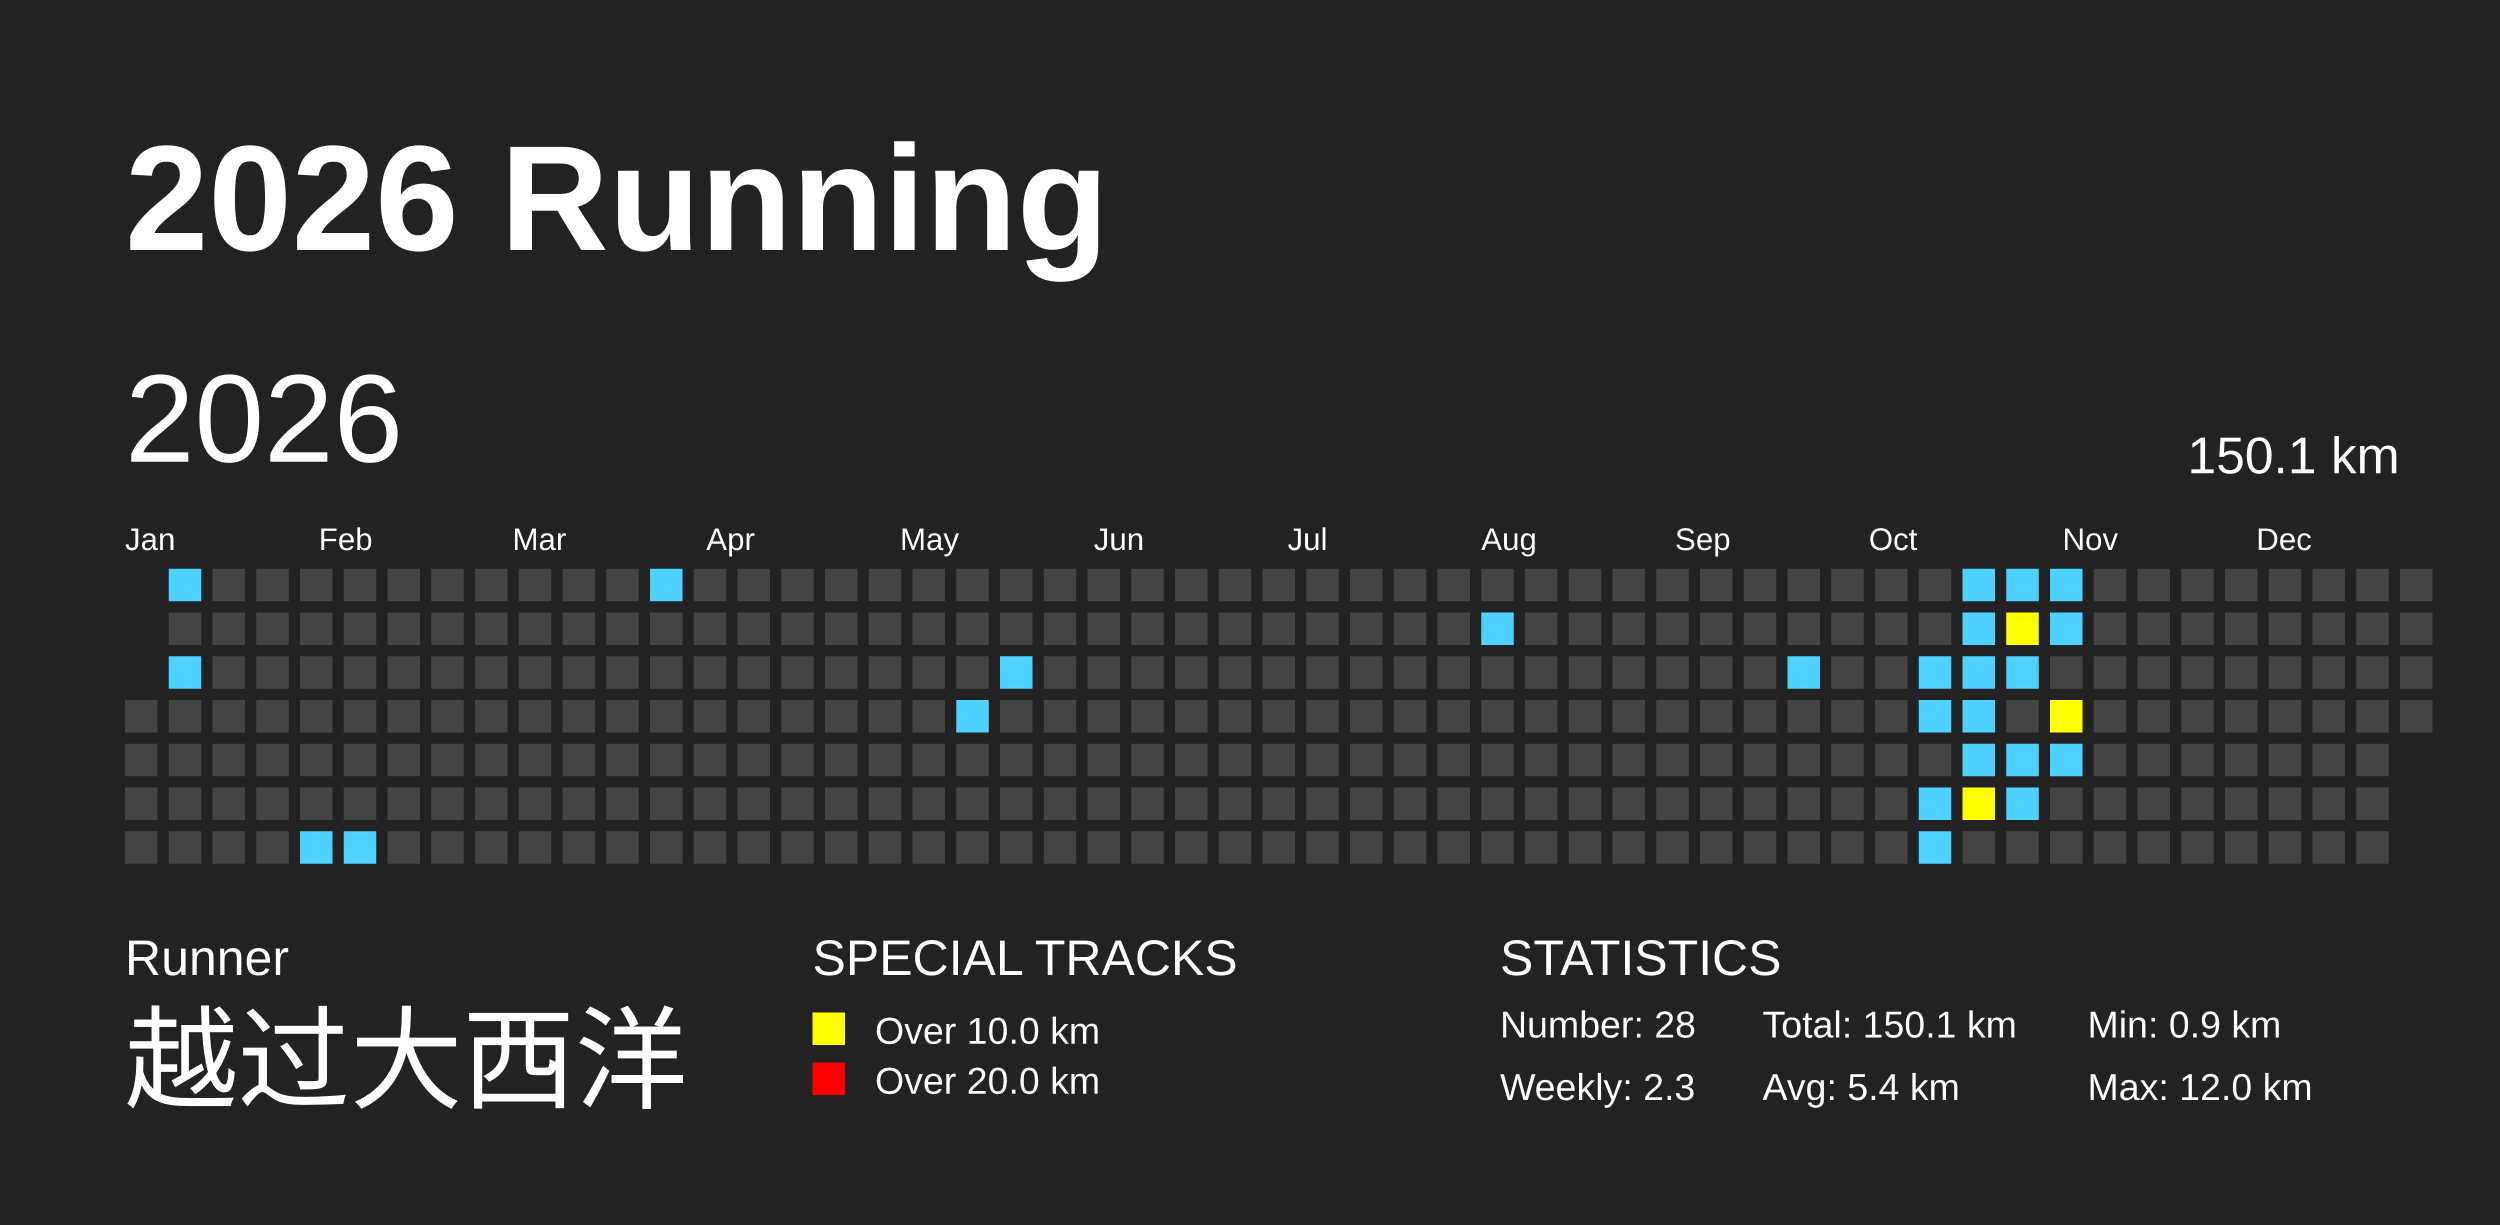
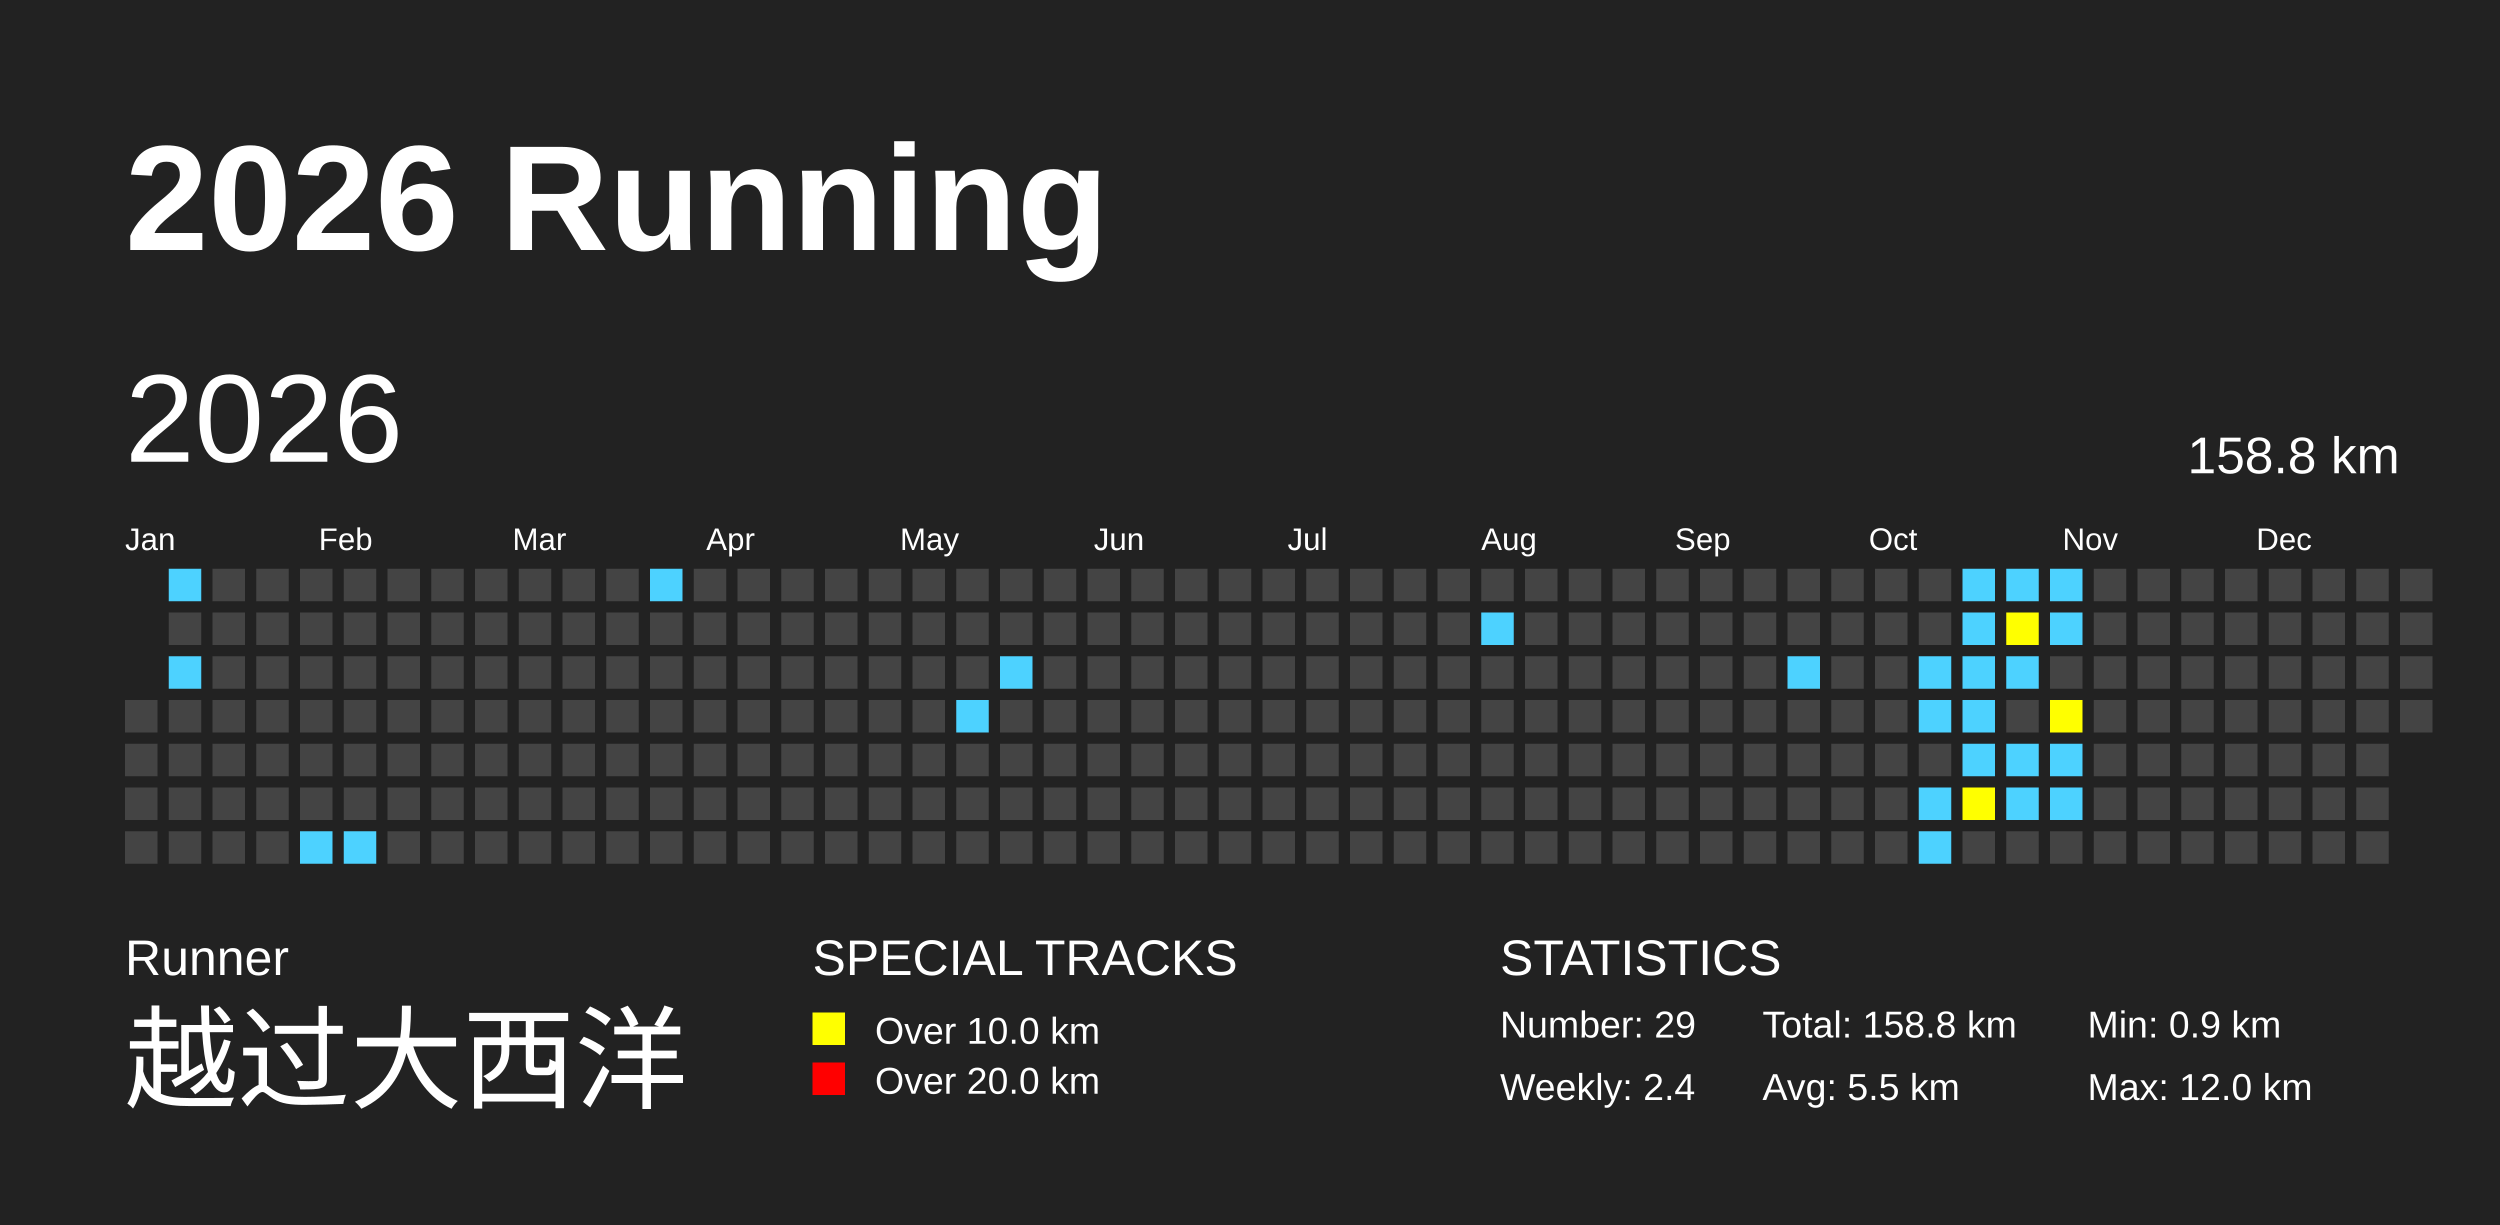
<svg xmlns="http://www.w3.org/2000/svg" baseProfile="full" height="98mm" version="1.1" viewBox="0,0,200,98" width="200mm">
  <defs>
    <pattern height="2" id="indoor-stripe" patternUnits="userSpaceOnUse" width="2">
      <line stroke="white" stroke-opacity="0.45" stroke-width="0.5" x1="0" x2="2" y1="2" y2="0" />
    </pattern>
  </defs>
  <rect fill="#222222" height="98" width="200" x="0" y="0" />
  <text fill="#FFFFFF" style="font-size:12px; font-family:Arial; font-weight:bold;" x="10" y="20">2026 Running</text>
  <text fill="#FFFFFF" style="font-size:4px; font-family:Arial" x="10" y="78">Runner</text>
  <text fill="#FFFFFF" style="font-size:9px; font-family:Arial" x="10" y="88">越过大西洋</text>
  <text fill="#FFFFFF" style="font-size:4px; font-family:Arial" x="65" y="78">SPECIAL TRACKS</text>
  <rect fill="yellow" height="2.6" width="2.6" x="65" y="81" />
  <text fill="#FFFFFF" style="font-size:3px; font-family:Arial" x="70" y="83.5">Over 10.0 km</text>
  <rect fill="red" height="2.6" width="2.6" x="65" y="85" />
  <text fill="#FFFFFF" style="font-size:3px; font-family:Arial" x="70" y="87.5">Over 20.0 km</text>
  <text fill="#FFFFFF" style="font-size:4px; font-family:Arial" x="120" y="78">STATISTICS</text>
-   <text fill="#FFFFFF" style="font-size:3px; font-family:Arial" x="120" y="83">Number: 28</text>
-   <text fill="#FFFFFF" style="font-size:3px; font-family:Arial" x="120" y="88">Weekly: 2.3</text>
-   <text fill="#FFFFFF" style="font-size:3px; font-family:Arial" x="141" y="83">Total: 150.1 km</text>
-   <text fill="#FFFFFF" style="font-size:3px; font-family:Arial" x="141" y="88">Avg: 5.4 km</text>
+   <text fill="#FFFFFF" style="font-size:3px; font-family:Arial" x="120" y="83">Number: 29</text>
+   <text fill="#FFFFFF" style="font-size:3px; font-family:Arial" x="120" y="88">Weekly: 2.4</text>
+   <text fill="#FFFFFF" style="font-size:3px; font-family:Arial" x="141" y="83">Total: 158.8 km</text>
+   <text fill="#FFFFFF" style="font-size:3px; font-family:Arial" x="141" y="88">Avg: 5.5 km</text>
  <text fill="#FFFFFF" style="font-size:3px; font-family:Arial" x="167" y="83">Min: 0.9 km</text>
  <text fill="#FFFFFF" style="font-size:3px; font-family:Arial" x="167" y="88">Max: 12.0 km</text>
  <text dominant-baseline="hanging" fill="#FFFFFF" style="font-size:10.0px; font-family:Arial;" x="10" y="30">2026</text>
-   <text dominant-baseline="hanging" fill="#FFFFFF" style="font-size:4.125px; font-family:Arial;" x="175" y="35">150.1 km</text>
+   <text dominant-baseline="hanging" fill="#FFFFFF" style="font-size:4.125px; font-family:Arial;" x="175" y="35">158.8 km</text>
  <text fill="#FFFFFF" style="font-size:2.5px; font-family:Arial" x="10.0" y="44">Jan</text>
  <text fill="#FFFFFF" style="font-size:2.5px; font-family:Arial" x="25.5" y="44">Feb</text>
  <text fill="#FFFFFF" style="font-size:2.5px; font-family:Arial" x="41.0" y="44">Mar</text>
  <text fill="#FFFFFF" style="font-size:2.5px; font-family:Arial" x="56.5" y="44">Apr</text>
  <text fill="#FFFFFF" style="font-size:2.5px; font-family:Arial" x="72.0" y="44">May</text>
  <text fill="#FFFFFF" style="font-size:2.5px; font-family:Arial" x="87.5" y="44">Jun</text>
  <text fill="#FFFFFF" style="font-size:2.5px; font-family:Arial" x="103.0" y="44">Jul</text>
  <text fill="#FFFFFF" style="font-size:2.5px; font-family:Arial" x="118.5" y="44">Aug</text>
  <text fill="#FFFFFF" style="font-size:2.5px; font-family:Arial" x="134.0" y="44">Sep</text>
  <text fill="#FFFFFF" style="font-size:2.5px; font-family:Arial" x="149.5" y="44">Oct</text>
  <text fill="#FFFFFF" style="font-size:2.5px; font-family:Arial" x="165.0" y="44">Nov</text>
  <text fill="#FFFFFF" style="font-size:2.5px; font-family:Arial" x="180.5" y="44">Dec</text>
  <rect fill="#444444" height="2.6" width="2.6" x="10.0" y="56.0" />
  <rect fill="#444444" height="2.6" width="2.6" x="10.0" y="59.5" />
  <rect fill="#444444" height="2.6" width="2.6" x="10.0" y="63.0" />
  <rect fill="#444444" height="2.6" width="2.6" x="10.0" y="66.5" />
  <rect fill="#4DD2FF" height="2.6" width="2.6" x="13.5" y="45.5" />
  <rect fill="#444444" height="2.6" width="2.6" x="13.5" y="49.0" />
  <rect fill="#4DD2FF" height="2.6" width="2.6" x="13.5" y="52.5" />
  <rect fill="#444444" height="2.6" width="2.6" x="13.5" y="56.0" />
  <rect fill="#444444" height="2.6" width="2.6" x="13.5" y="59.5" />
  <rect fill="#444444" height="2.6" width="2.6" x="13.5" y="63.0" />
  <rect fill="#444444" height="2.6" width="2.6" x="13.5" y="66.5" />
  <rect fill="#444444" height="2.6" width="2.6" x="17.0" y="45.5" />
  <rect fill="#444444" height="2.6" width="2.6" x="17.0" y="49.0" />
  <rect fill="#444444" height="2.6" width="2.6" x="17.0" y="52.5" />
  <rect fill="#444444" height="2.6" width="2.6" x="17.0" y="56.0" />
  <rect fill="#444444" height="2.6" width="2.6" x="17.0" y="59.5" />
  <rect fill="#444444" height="2.6" width="2.6" x="17.0" y="63.0" />
  <rect fill="#444444" height="2.6" width="2.6" x="17.0" y="66.5" />
  <rect fill="#444444" height="2.6" width="2.6" x="20.5" y="45.5" />
  <rect fill="#444444" height="2.6" width="2.6" x="20.5" y="49.0" />
  <rect fill="#444444" height="2.6" width="2.6" x="20.5" y="52.5" />
  <rect fill="#444444" height="2.6" width="2.6" x="20.5" y="56.0" />
  <rect fill="#444444" height="2.6" width="2.6" x="20.5" y="59.5" />
  <rect fill="#444444" height="2.6" width="2.6" x="20.5" y="63.0" />
  <rect fill="#444444" height="2.6" width="2.6" x="20.5" y="66.5" />
  <rect fill="#444444" height="2.6" width="2.6" x="24.0" y="45.5" />
  <rect fill="#444444" height="2.6" width="2.6" x="24.0" y="49.0" />
  <rect fill="#444444" height="2.6" width="2.6" x="24.0" y="52.5" />
  <rect fill="#444444" height="2.6" width="2.6" x="24.0" y="56.0" />
  <rect fill="#444444" height="2.6" width="2.6" x="24.0" y="59.5" />
  <rect fill="#444444" height="2.6" width="2.6" x="24.0" y="63.0" />
  <rect fill="#4DD2FF" height="2.6" width="2.6" x="24.0" y="66.5" />
  <rect fill="#444444" height="2.6" width="2.6" x="27.5" y="45.5" />
  <rect fill="#444444" height="2.6" width="2.6" x="27.5" y="49.0" />
  <rect fill="#444444" height="2.6" width="2.6" x="27.5" y="52.5" />
  <rect fill="#444444" height="2.6" width="2.6" x="27.5" y="56.0" />
  <rect fill="#444444" height="2.6" width="2.6" x="27.5" y="59.5" />
  <rect fill="#444444" height="2.6" width="2.6" x="27.5" y="63.0" />
  <rect fill="#4DD2FF" height="2.6" width="2.6" x="27.5" y="66.5" />
  <rect fill="#444444" height="2.6" width="2.6" x="31.0" y="45.5" />
  <rect fill="#444444" height="2.6" width="2.6" x="31.0" y="49.0" />
  <rect fill="#444444" height="2.6" width="2.6" x="31.0" y="52.5" />
  <rect fill="#444444" height="2.6" width="2.6" x="31.0" y="56.0" />
  <rect fill="#444444" height="2.6" width="2.6" x="31.0" y="59.5" />
  <rect fill="#444444" height="2.6" width="2.6" x="31.0" y="63.0" />
  <rect fill="#444444" height="2.6" width="2.6" x="31.0" y="66.5" />
  <rect fill="#444444" height="2.6" width="2.6" x="34.5" y="45.5" />
  <rect fill="#444444" height="2.6" width="2.6" x="34.5" y="49.0" />
  <rect fill="#444444" height="2.6" width="2.6" x="34.5" y="52.5" />
  <rect fill="#444444" height="2.6" width="2.6" x="34.5" y="56.0" />
  <rect fill="#444444" height="2.6" width="2.6" x="34.5" y="59.5" />
  <rect fill="#444444" height="2.6" width="2.6" x="34.5" y="63.0" />
  <rect fill="#444444" height="2.6" width="2.6" x="34.5" y="66.5" />
  <rect fill="#444444" height="2.6" width="2.6" x="38.0" y="45.5" />
  <rect fill="#444444" height="2.6" width="2.6" x="38.0" y="49.0" />
  <rect fill="#444444" height="2.6" width="2.6" x="38.0" y="52.5" />
  <rect fill="#444444" height="2.6" width="2.6" x="38.0" y="56.0" />
  <rect fill="#444444" height="2.6" width="2.6" x="38.0" y="59.5" />
  <rect fill="#444444" height="2.6" width="2.6" x="38.0" y="63.0" />
  <rect fill="#444444" height="2.6" width="2.6" x="38.0" y="66.5" />
  <rect fill="#444444" height="2.6" width="2.6" x="41.5" y="45.5" />
  <rect fill="#444444" height="2.6" width="2.6" x="41.5" y="49.0" />
  <rect fill="#444444" height="2.6" width="2.6" x="41.5" y="52.5" />
  <rect fill="#444444" height="2.6" width="2.6" x="41.5" y="56.0" />
  <rect fill="#444444" height="2.6" width="2.6" x="41.5" y="59.5" />
  <rect fill="#444444" height="2.6" width="2.6" x="41.5" y="63.0" />
  <rect fill="#444444" height="2.6" width="2.6" x="41.5" y="66.5" />
  <rect fill="#444444" height="2.6" width="2.6" x="45.0" y="45.5" />
  <rect fill="#444444" height="2.6" width="2.6" x="45.0" y="49.0" />
  <rect fill="#444444" height="2.6" width="2.6" x="45.0" y="52.5" />
  <rect fill="#444444" height="2.6" width="2.6" x="45.0" y="56.0" />
  <rect fill="#444444" height="2.6" width="2.6" x="45.0" y="59.5" />
  <rect fill="#444444" height="2.6" width="2.6" x="45.0" y="63.0" />
  <rect fill="#444444" height="2.6" width="2.6" x="45.0" y="66.5" />
  <rect fill="#444444" height="2.6" width="2.6" x="48.5" y="45.5" />
  <rect fill="#444444" height="2.6" width="2.6" x="48.5" y="49.0" />
  <rect fill="#444444" height="2.6" width="2.6" x="48.5" y="52.5" />
  <rect fill="#444444" height="2.6" width="2.6" x="48.5" y="56.0" />
  <rect fill="#444444" height="2.6" width="2.6" x="48.5" y="59.5" />
  <rect fill="#444444" height="2.6" width="2.6" x="48.5" y="63.0" />
  <rect fill="#444444" height="2.6" width="2.6" x="48.5" y="66.5" />
  <rect fill="#4DD2FF" height="2.6" width="2.6" x="52.0" y="45.5" />
  <rect fill="#444444" height="2.6" width="2.6" x="52.0" y="49.0" />
  <rect fill="#444444" height="2.6" width="2.6" x="52.0" y="52.5" />
  <rect fill="#444444" height="2.6" width="2.6" x="52.0" y="56.0" />
  <rect fill="#444444" height="2.6" width="2.6" x="52.0" y="59.5" />
  <rect fill="#444444" height="2.6" width="2.6" x="52.0" y="63.0" />
  <rect fill="#444444" height="2.6" width="2.6" x="52.0" y="66.5" />
  <rect fill="#444444" height="2.6" width="2.6" x="55.5" y="45.5" />
  <rect fill="#444444" height="2.6" width="2.6" x="55.5" y="49.0" />
  <rect fill="#444444" height="2.6" width="2.6" x="55.5" y="52.5" />
  <rect fill="#444444" height="2.6" width="2.6" x="55.5" y="56.0" />
  <rect fill="#444444" height="2.6" width="2.6" x="55.5" y="59.5" />
  <rect fill="#444444" height="2.6" width="2.6" x="55.5" y="63.0" />
  <rect fill="#444444" height="2.6" width="2.6" x="55.5" y="66.5" />
  <rect fill="#444444" height="2.6" width="2.6" x="59.0" y="45.5" />
  <rect fill="#444444" height="2.6" width="2.6" x="59.0" y="49.0" />
  <rect fill="#444444" height="2.6" width="2.6" x="59.0" y="52.5" />
  <rect fill="#444444" height="2.6" width="2.6" x="59.0" y="56.0" />
  <rect fill="#444444" height="2.6" width="2.6" x="59.0" y="59.5" />
  <rect fill="#444444" height="2.6" width="2.6" x="59.0" y="63.0" />
  <rect fill="#444444" height="2.6" width="2.6" x="59.0" y="66.5" />
  <rect fill="#444444" height="2.6" width="2.6" x="62.5" y="45.5" />
  <rect fill="#444444" height="2.6" width="2.6" x="62.5" y="49.0" />
  <rect fill="#444444" height="2.6" width="2.6" x="62.5" y="52.5" />
  <rect fill="#444444" height="2.6" width="2.6" x="62.5" y="56.0" />
  <rect fill="#444444" height="2.6" width="2.6" x="62.5" y="59.5" />
  <rect fill="#444444" height="2.6" width="2.6" x="62.5" y="63.0" />
  <rect fill="#444444" height="2.6" width="2.6" x="62.5" y="66.5" />
  <rect fill="#444444" height="2.6" width="2.6" x="66.0" y="45.5" />
  <rect fill="#444444" height="2.6" width="2.6" x="66.0" y="49.0" />
  <rect fill="#444444" height="2.6" width="2.6" x="66.0" y="52.5" />
  <rect fill="#444444" height="2.6" width="2.6" x="66.0" y="56.0" />
  <rect fill="#444444" height="2.6" width="2.6" x="66.0" y="59.5" />
  <rect fill="#444444" height="2.6" width="2.6" x="66.0" y="63.0" />
  <rect fill="#444444" height="2.6" width="2.6" x="66.0" y="66.5" />
  <rect fill="#444444" height="2.6" width="2.6" x="69.5" y="45.5" />
  <rect fill="#444444" height="2.6" width="2.6" x="69.5" y="49.0" />
  <rect fill="#444444" height="2.6" width="2.6" x="69.5" y="52.5" />
  <rect fill="#444444" height="2.6" width="2.6" x="69.5" y="56.0" />
  <rect fill="#444444" height="2.6" width="2.6" x="69.5" y="59.5" />
  <rect fill="#444444" height="2.6" width="2.6" x="69.5" y="63.0" />
  <rect fill="#444444" height="2.6" width="2.6" x="69.5" y="66.5" />
  <rect fill="#444444" height="2.6" width="2.6" x="73.0" y="45.5" />
  <rect fill="#444444" height="2.6" width="2.6" x="73.0" y="49.0" />
  <rect fill="#444444" height="2.6" width="2.6" x="73.0" y="52.5" />
  <rect fill="#444444" height="2.6" width="2.6" x="73.0" y="56.0" />
  <rect fill="#444444" height="2.6" width="2.6" x="73.0" y="59.5" />
  <rect fill="#444444" height="2.6" width="2.6" x="73.0" y="63.0" />
  <rect fill="#444444" height="2.6" width="2.6" x="73.0" y="66.5" />
  <rect fill="#444444" height="2.6" width="2.6" x="76.5" y="45.5" />
  <rect fill="#444444" height="2.6" width="2.6" x="76.5" y="49.0" />
  <rect fill="#444444" height="2.6" width="2.6" x="76.5" y="52.5" />
  <rect fill="#4DD2FF" height="2.6" width="2.6" x="76.5" y="56.0" />
  <rect fill="#444444" height="2.6" width="2.6" x="76.5" y="59.5" />
  <rect fill="#444444" height="2.6" width="2.6" x="76.5" y="63.0" />
  <rect fill="#444444" height="2.6" width="2.6" x="76.5" y="66.5" />
  <rect fill="#444444" height="2.6" width="2.6" x="80.0" y="45.5" />
  <rect fill="#444444" height="2.6" width="2.6" x="80.0" y="49.0" />
  <rect fill="#4DD2FF" height="2.6" width="2.6" x="80.0" y="52.5" />
  <rect fill="#444444" height="2.6" width="2.6" x="80.0" y="56.0" />
  <rect fill="#444444" height="2.6" width="2.6" x="80.0" y="59.5" />
  <rect fill="#444444" height="2.6" width="2.6" x="80.0" y="63.0" />
  <rect fill="#444444" height="2.6" width="2.6" x="80.0" y="66.5" />
  <rect fill="#444444" height="2.6" width="2.6" x="83.5" y="45.5" />
  <rect fill="#444444" height="2.6" width="2.6" x="83.5" y="49.0" />
  <rect fill="#444444" height="2.6" width="2.6" x="83.5" y="52.5" />
  <rect fill="#444444" height="2.6" width="2.6" x="83.5" y="56.0" />
  <rect fill="#444444" height="2.6" width="2.6" x="83.5" y="59.5" />
  <rect fill="#444444" height="2.6" width="2.6" x="83.5" y="63.0" />
  <rect fill="#444444" height="2.6" width="2.6" x="83.5" y="66.5" />
  <rect fill="#444444" height="2.6" width="2.6" x="87.0" y="45.5" />
  <rect fill="#444444" height="2.6" width="2.6" x="87.0" y="49.0" />
  <rect fill="#444444" height="2.6" width="2.6" x="87.0" y="52.5" />
  <rect fill="#444444" height="2.6" width="2.6" x="87.0" y="56.0" />
  <rect fill="#444444" height="2.6" width="2.6" x="87.0" y="59.5" />
  <rect fill="#444444" height="2.6" width="2.6" x="87.0" y="63.0" />
  <rect fill="#444444" height="2.6" width="2.6" x="87.0" y="66.5" />
  <rect fill="#444444" height="2.6" width="2.6" x="90.5" y="45.5" />
  <rect fill="#444444" height="2.6" width="2.6" x="90.5" y="49.0" />
  <rect fill="#444444" height="2.6" width="2.6" x="90.5" y="52.5" />
  <rect fill="#444444" height="2.6" width="2.6" x="90.5" y="56.0" />
  <rect fill="#444444" height="2.6" width="2.6" x="90.5" y="59.5" />
  <rect fill="#444444" height="2.6" width="2.6" x="90.5" y="63.0" />
  <rect fill="#444444" height="2.6" width="2.6" x="90.5" y="66.5" />
  <rect fill="#444444" height="2.6" width="2.6" x="94.0" y="45.5" />
  <rect fill="#444444" height="2.6" width="2.6" x="94.0" y="49.0" />
  <rect fill="#444444" height="2.6" width="2.6" x="94.0" y="52.5" />
  <rect fill="#444444" height="2.6" width="2.6" x="94.0" y="56.0" />
  <rect fill="#444444" height="2.6" width="2.6" x="94.0" y="59.5" />
  <rect fill="#444444" height="2.6" width="2.6" x="94.0" y="63.0" />
  <rect fill="#444444" height="2.6" width="2.6" x="94.0" y="66.5" />
  <rect fill="#444444" height="2.6" width="2.6" x="97.5" y="45.5" />
  <rect fill="#444444" height="2.6" width="2.6" x="97.5" y="49.0" />
  <rect fill="#444444" height="2.6" width="2.6" x="97.5" y="52.5" />
  <rect fill="#444444" height="2.6" width="2.6" x="97.5" y="56.0" />
  <rect fill="#444444" height="2.6" width="2.6" x="97.5" y="59.5" />
  <rect fill="#444444" height="2.6" width="2.6" x="97.5" y="63.0" />
  <rect fill="#444444" height="2.6" width="2.6" x="97.5" y="66.5" />
  <rect fill="#444444" height="2.6" width="2.6" x="101.0" y="45.5" />
  <rect fill="#444444" height="2.6" width="2.6" x="101.0" y="49.0" />
  <rect fill="#444444" height="2.6" width="2.6" x="101.0" y="52.5" />
  <rect fill="#444444" height="2.6" width="2.6" x="101.0" y="56.0" />
  <rect fill="#444444" height="2.6" width="2.6" x="101.0" y="59.5" />
  <rect fill="#444444" height="2.6" width="2.6" x="101.0" y="63.0" />
  <rect fill="#444444" height="2.6" width="2.6" x="101.0" y="66.5" />
  <rect fill="#444444" height="2.6" width="2.6" x="104.5" y="45.5" />
  <rect fill="#444444" height="2.6" width="2.6" x="104.5" y="49.0" />
  <rect fill="#444444" height="2.6" width="2.6" x="104.5" y="52.5" />
  <rect fill="#444444" height="2.6" width="2.6" x="104.5" y="56.0" />
  <rect fill="#444444" height="2.6" width="2.6" x="104.5" y="59.5" />
  <rect fill="#444444" height="2.6" width="2.6" x="104.5" y="63.0" />
  <rect fill="#444444" height="2.6" width="2.6" x="104.5" y="66.5" />
  <rect fill="#444444" height="2.6" width="2.6" x="108.0" y="45.5" />
  <rect fill="#444444" height="2.6" width="2.6" x="108.0" y="49.0" />
  <rect fill="#444444" height="2.6" width="2.6" x="108.0" y="52.5" />
  <rect fill="#444444" height="2.6" width="2.6" x="108.0" y="56.0" />
  <rect fill="#444444" height="2.6" width="2.6" x="108.0" y="59.5" />
  <rect fill="#444444" height="2.6" width="2.6" x="108.0" y="63.0" />
  <rect fill="#444444" height="2.6" width="2.6" x="108.0" y="66.5" />
  <rect fill="#444444" height="2.6" width="2.6" x="111.5" y="45.5" />
  <rect fill="#444444" height="2.6" width="2.6" x="111.5" y="49.0" />
  <rect fill="#444444" height="2.6" width="2.6" x="111.5" y="52.5" />
  <rect fill="#444444" height="2.6" width="2.6" x="111.5" y="56.0" />
  <rect fill="#444444" height="2.6" width="2.6" x="111.5" y="59.5" />
  <rect fill="#444444" height="2.6" width="2.6" x="111.5" y="63.0" />
  <rect fill="#444444" height="2.6" width="2.6" x="111.5" y="66.5" />
  <rect fill="#444444" height="2.6" width="2.6" x="115.0" y="45.5" />
  <rect fill="#444444" height="2.6" width="2.6" x="115.0" y="49.0" />
  <rect fill="#444444" height="2.6" width="2.6" x="115.0" y="52.5" />
  <rect fill="#444444" height="2.6" width="2.6" x="115.0" y="56.0" />
  <rect fill="#444444" height="2.6" width="2.6" x="115.0" y="59.5" />
  <rect fill="#444444" height="2.6" width="2.6" x="115.0" y="63.0" />
  <rect fill="#444444" height="2.6" width="2.6" x="115.0" y="66.5" />
  <rect fill="#444444" height="2.6" width="2.6" x="118.5" y="45.5" />
  <rect fill="#4DD2FF" height="2.6" width="2.6" x="118.5" y="49.0" />
  <rect fill="#444444" height="2.6" width="2.6" x="118.5" y="52.5" />
  <rect fill="#444444" height="2.6" width="2.6" x="118.5" y="56.0" />
  <rect fill="#444444" height="2.6" width="2.6" x="118.5" y="59.5" />
  <rect fill="#444444" height="2.6" width="2.6" x="118.5" y="63.0" />
  <rect fill="#444444" height="2.6" width="2.6" x="118.5" y="66.5" />
  <rect fill="#444444" height="2.6" width="2.6" x="122.0" y="45.5" />
  <rect fill="#444444" height="2.6" width="2.6" x="122.0" y="49.0" />
  <rect fill="#444444" height="2.6" width="2.6" x="122.0" y="52.5" />
  <rect fill="#444444" height="2.6" width="2.6" x="122.0" y="56.0" />
  <rect fill="#444444" height="2.6" width="2.6" x="122.0" y="59.5" />
  <rect fill="#444444" height="2.6" width="2.6" x="122.0" y="63.0" />
  <rect fill="#444444" height="2.6" width="2.6" x="122.0" y="66.5" />
  <rect fill="#444444" height="2.6" width="2.6" x="125.5" y="45.5" />
  <rect fill="#444444" height="2.6" width="2.6" x="125.5" y="49.0" />
  <rect fill="#444444" height="2.6" width="2.6" x="125.5" y="52.5" />
  <rect fill="#444444" height="2.6" width="2.6" x="125.5" y="56.0" />
  <rect fill="#444444" height="2.6" width="2.6" x="125.5" y="59.5" />
  <rect fill="#444444" height="2.6" width="2.6" x="125.5" y="63.0" />
  <rect fill="#444444" height="2.6" width="2.6" x="125.5" y="66.5" />
  <rect fill="#444444" height="2.6" width="2.6" x="129.0" y="45.5" />
  <rect fill="#444444" height="2.6" width="2.6" x="129.0" y="49.0" />
  <rect fill="#444444" height="2.6" width="2.6" x="129.0" y="52.5" />
  <rect fill="#444444" height="2.6" width="2.6" x="129.0" y="56.0" />
  <rect fill="#444444" height="2.6" width="2.6" x="129.0" y="59.5" />
  <rect fill="#444444" height="2.6" width="2.6" x="129.0" y="63.0" />
  <rect fill="#444444" height="2.6" width="2.6" x="129.0" y="66.5" />
  <rect fill="#444444" height="2.6" width="2.6" x="132.5" y="45.5" />
  <rect fill="#444444" height="2.6" width="2.6" x="132.5" y="49.0" />
  <rect fill="#444444" height="2.6" width="2.6" x="132.5" y="52.5" />
  <rect fill="#444444" height="2.6" width="2.6" x="132.5" y="56.0" />
  <rect fill="#444444" height="2.6" width="2.6" x="132.5" y="59.5" />
  <rect fill="#444444" height="2.6" width="2.6" x="132.5" y="63.0" />
  <rect fill="#444444" height="2.6" width="2.6" x="132.5" y="66.5" />
  <rect fill="#444444" height="2.6" width="2.6" x="136.0" y="45.5" />
  <rect fill="#444444" height="2.6" width="2.6" x="136.0" y="49.0" />
  <rect fill="#444444" height="2.6" width="2.6" x="136.0" y="52.5" />
  <rect fill="#444444" height="2.6" width="2.6" x="136.0" y="56.0" />
  <rect fill="#444444" height="2.6" width="2.6" x="136.0" y="59.5" />
  <rect fill="#444444" height="2.6" width="2.6" x="136.0" y="63.0" />
  <rect fill="#444444" height="2.6" width="2.6" x="136.0" y="66.5" />
  <rect fill="#444444" height="2.6" width="2.6" x="139.5" y="45.5" />
  <rect fill="#444444" height="2.6" width="2.6" x="139.5" y="49.0" />
  <rect fill="#444444" height="2.6" width="2.6" x="139.5" y="52.5" />
  <rect fill="#444444" height="2.6" width="2.6" x="139.5" y="56.0" />
  <rect fill="#444444" height="2.6" width="2.6" x="139.5" y="59.5" />
  <rect fill="#444444" height="2.6" width="2.6" x="139.5" y="63.0" />
  <rect fill="#444444" height="2.6" width="2.6" x="139.5" y="66.5" />
  <rect fill="#444444" height="2.6" width="2.6" x="143.0" y="45.5" />
  <rect fill="#444444" height="2.6" width="2.6" x="143.0" y="49.0" />
  <rect fill="#4DD2FF" height="2.6" width="2.6" x="143.0" y="52.5" />
  <rect fill="#444444" height="2.6" width="2.6" x="143.0" y="56.0" />
  <rect fill="#444444" height="2.6" width="2.6" x="143.0" y="59.5" />
  <rect fill="#444444" height="2.6" width="2.6" x="143.0" y="63.0" />
  <rect fill="#444444" height="2.6" width="2.6" x="143.0" y="66.5" />
  <rect fill="#444444" height="2.6" width="2.6" x="146.5" y="45.5" />
  <rect fill="#444444" height="2.6" width="2.6" x="146.5" y="49.0" />
  <rect fill="#444444" height="2.6" width="2.6" x="146.5" y="52.5" />
  <rect fill="#444444" height="2.6" width="2.6" x="146.5" y="56.0" />
  <rect fill="#444444" height="2.6" width="2.6" x="146.5" y="59.5" />
  <rect fill="#444444" height="2.6" width="2.6" x="146.5" y="63.0" />
  <rect fill="#444444" height="2.6" width="2.6" x="146.5" y="66.5" />
  <rect fill="#444444" height="2.6" width="2.6" x="150.0" y="45.5" />
  <rect fill="#444444" height="2.6" width="2.6" x="150.0" y="49.0" />
  <rect fill="#444444" height="2.6" width="2.6" x="150.0" y="52.5" />
  <rect fill="#444444" height="2.6" width="2.6" x="150.0" y="56.0" />
  <rect fill="#444444" height="2.6" width="2.6" x="150.0" y="59.5" />
  <rect fill="#444444" height="2.6" width="2.6" x="150.0" y="63.0" />
  <rect fill="#444444" height="2.6" width="2.6" x="150.0" y="66.5" />
  <rect fill="#444444" height="2.6" width="2.6" x="153.5" y="45.5" />
  <rect fill="#444444" height="2.6" width="2.6" x="153.5" y="49.0" />
  <rect fill="#4DD2FF" height="2.6" width="2.6" x="153.5" y="52.5" />
  <rect fill="#4DD2FF" height="2.6" width="2.6" x="153.5" y="56.0" />
  <rect fill="#444444" height="2.6" width="2.6" x="153.5" y="59.5" />
  <rect fill="#4DD2FF" height="2.6" width="2.6" x="153.5" y="63.0" />
  <rect fill="#4DD2FF" height="2.6" width="2.6" x="153.5" y="66.5" />
  <rect fill="#4DD2FF" height="2.6" width="2.6" x="157.0" y="45.5" />
  <rect fill="#4DD2FF" height="2.6" width="2.6" x="157.0" y="49.0" />
  <rect fill="#4DD2FF" height="2.6" width="2.6" x="157.0" y="52.5" />
  <rect fill="#4DD2FF" height="2.6" width="2.6" x="157.0" y="56.0" />
  <rect fill="#4DD2FF" height="2.6" width="2.6" x="157.0" y="59.5" />
  <rect fill="yellow" height="2.6" width="2.6" x="157.0" y="63.0" />
  <rect fill="#444444" height="2.6" width="2.6" x="157.0" y="66.5" />
  <rect fill="#4DD2FF" height="2.6" width="2.6" x="160.5" y="45.5" />
  <rect fill="yellow" height="2.6" width="2.6" x="160.5" y="49.0" />
  <rect fill="#4DD2FF" height="2.6" width="2.6" x="160.5" y="52.5" />
  <rect fill="#444444" height="2.6" width="2.6" x="160.5" y="56.0" />
  <rect fill="#4DD2FF" height="2.6" width="2.6" x="160.5" y="59.5" />
  <rect fill="#4DD2FF" height="2.6" width="2.6" x="160.5" y="63.0" />
  <rect fill="#444444" height="2.6" width="2.6" x="160.5" y="66.5" />
  <rect fill="#4DD2FF" height="2.6" width="2.6" x="164.0" y="45.5" />
  <rect fill="#4DD2FF" height="2.6" width="2.6" x="164.0" y="49.0" />
  <rect fill="#444444" height="2.6" width="2.6" x="164.0" y="52.5" />
  <rect fill="yellow" height="2.6" width="2.6" x="164.0" y="56.0" />
  <rect fill="#4DD2FF" height="2.6" width="2.6" x="164.0" y="59.5" />
-   <rect fill="#444444" height="2.6" width="2.6" x="164.0" y="63.0" />
+   <rect fill="#4DD2FF" height="2.6" width="2.6" x="164.0" y="63.0" />
  <rect fill="#444444" height="2.6" width="2.6" x="164.0" y="66.5" />
  <rect fill="#444444" height="2.6" width="2.6" x="167.5" y="45.5" />
  <rect fill="#444444" height="2.6" width="2.6" x="167.5" y="49.0" />
  <rect fill="#444444" height="2.6" width="2.6" x="167.5" y="52.5" />
  <rect fill="#444444" height="2.6" width="2.6" x="167.5" y="56.0" />
  <rect fill="#444444" height="2.6" width="2.6" x="167.5" y="59.5" />
  <rect fill="#444444" height="2.6" width="2.6" x="167.5" y="63.0" />
  <rect fill="#444444" height="2.6" width="2.6" x="167.5" y="66.5" />
  <rect fill="#444444" height="2.6" width="2.6" x="171.0" y="45.5" />
  <rect fill="#444444" height="2.6" width="2.6" x="171.0" y="49.0" />
  <rect fill="#444444" height="2.6" width="2.6" x="171.0" y="52.5" />
  <rect fill="#444444" height="2.6" width="2.6" x="171.0" y="56.0" />
  <rect fill="#444444" height="2.6" width="2.6" x="171.0" y="59.5" />
  <rect fill="#444444" height="2.6" width="2.6" x="171.0" y="63.0" />
  <rect fill="#444444" height="2.6" width="2.6" x="171.0" y="66.5" />
  <rect fill="#444444" height="2.6" width="2.6" x="174.5" y="45.5" />
  <rect fill="#444444" height="2.6" width="2.6" x="174.5" y="49.0" />
  <rect fill="#444444" height="2.6" width="2.6" x="174.5" y="52.5" />
  <rect fill="#444444" height="2.6" width="2.6" x="174.5" y="56.0" />
  <rect fill="#444444" height="2.6" width="2.6" x="174.5" y="59.5" />
  <rect fill="#444444" height="2.6" width="2.6" x="174.5" y="63.0" />
  <rect fill="#444444" height="2.6" width="2.6" x="174.5" y="66.5" />
  <rect fill="#444444" height="2.6" width="2.6" x="178.0" y="45.5" />
  <rect fill="#444444" height="2.6" width="2.6" x="178.0" y="49.0" />
  <rect fill="#444444" height="2.6" width="2.6" x="178.0" y="52.5" />
  <rect fill="#444444" height="2.6" width="2.6" x="178.0" y="56.0" />
  <rect fill="#444444" height="2.6" width="2.6" x="178.0" y="59.5" />
  <rect fill="#444444" height="2.6" width="2.6" x="178.0" y="63.0" />
  <rect fill="#444444" height="2.6" width="2.6" x="178.0" y="66.5" />
  <rect fill="#444444" height="2.6" width="2.6" x="181.5" y="45.5" />
  <rect fill="#444444" height="2.6" width="2.6" x="181.5" y="49.0" />
  <rect fill="#444444" height="2.6" width="2.6" x="181.5" y="52.5" />
  <rect fill="#444444" height="2.6" width="2.6" x="181.5" y="56.0" />
  <rect fill="#444444" height="2.6" width="2.6" x="181.5" y="59.5" />
  <rect fill="#444444" height="2.6" width="2.6" x="181.5" y="63.0" />
  <rect fill="#444444" height="2.6" width="2.6" x="181.5" y="66.5" />
  <rect fill="#444444" height="2.6" width="2.6" x="185.0" y="45.5" />
  <rect fill="#444444" height="2.6" width="2.6" x="185.0" y="49.0" />
  <rect fill="#444444" height="2.6" width="2.6" x="185.0" y="52.5" />
  <rect fill="#444444" height="2.6" width="2.6" x="185.0" y="56.0" />
  <rect fill="#444444" height="2.6" width="2.6" x="185.0" y="59.5" />
  <rect fill="#444444" height="2.6" width="2.6" x="185.0" y="63.0" />
  <rect fill="#444444" height="2.6" width="2.6" x="185.0" y="66.5" />
  <rect fill="#444444" height="2.6" width="2.6" x="188.5" y="45.5" />
  <rect fill="#444444" height="2.6" width="2.6" x="188.5" y="49.0" />
  <rect fill="#444444" height="2.6" width="2.6" x="188.5" y="52.5" />
  <rect fill="#444444" height="2.6" width="2.6" x="188.5" y="56.0" />
  <rect fill="#444444" height="2.6" width="2.6" x="188.5" y="59.5" />
  <rect fill="#444444" height="2.6" width="2.6" x="188.5" y="63.0" />
  <rect fill="#444444" height="2.6" width="2.6" x="188.5" y="66.5" />
  <rect fill="#444444" height="2.6" width="2.6" x="192.0" y="45.5" />
  <rect fill="#444444" height="2.6" width="2.6" x="192.0" y="49.0" />
  <rect fill="#444444" height="2.6" width="2.6" x="192.0" y="52.5" />
  <rect fill="#444444" height="2.6" width="2.6" x="192.0" y="56.0" />
</svg>
